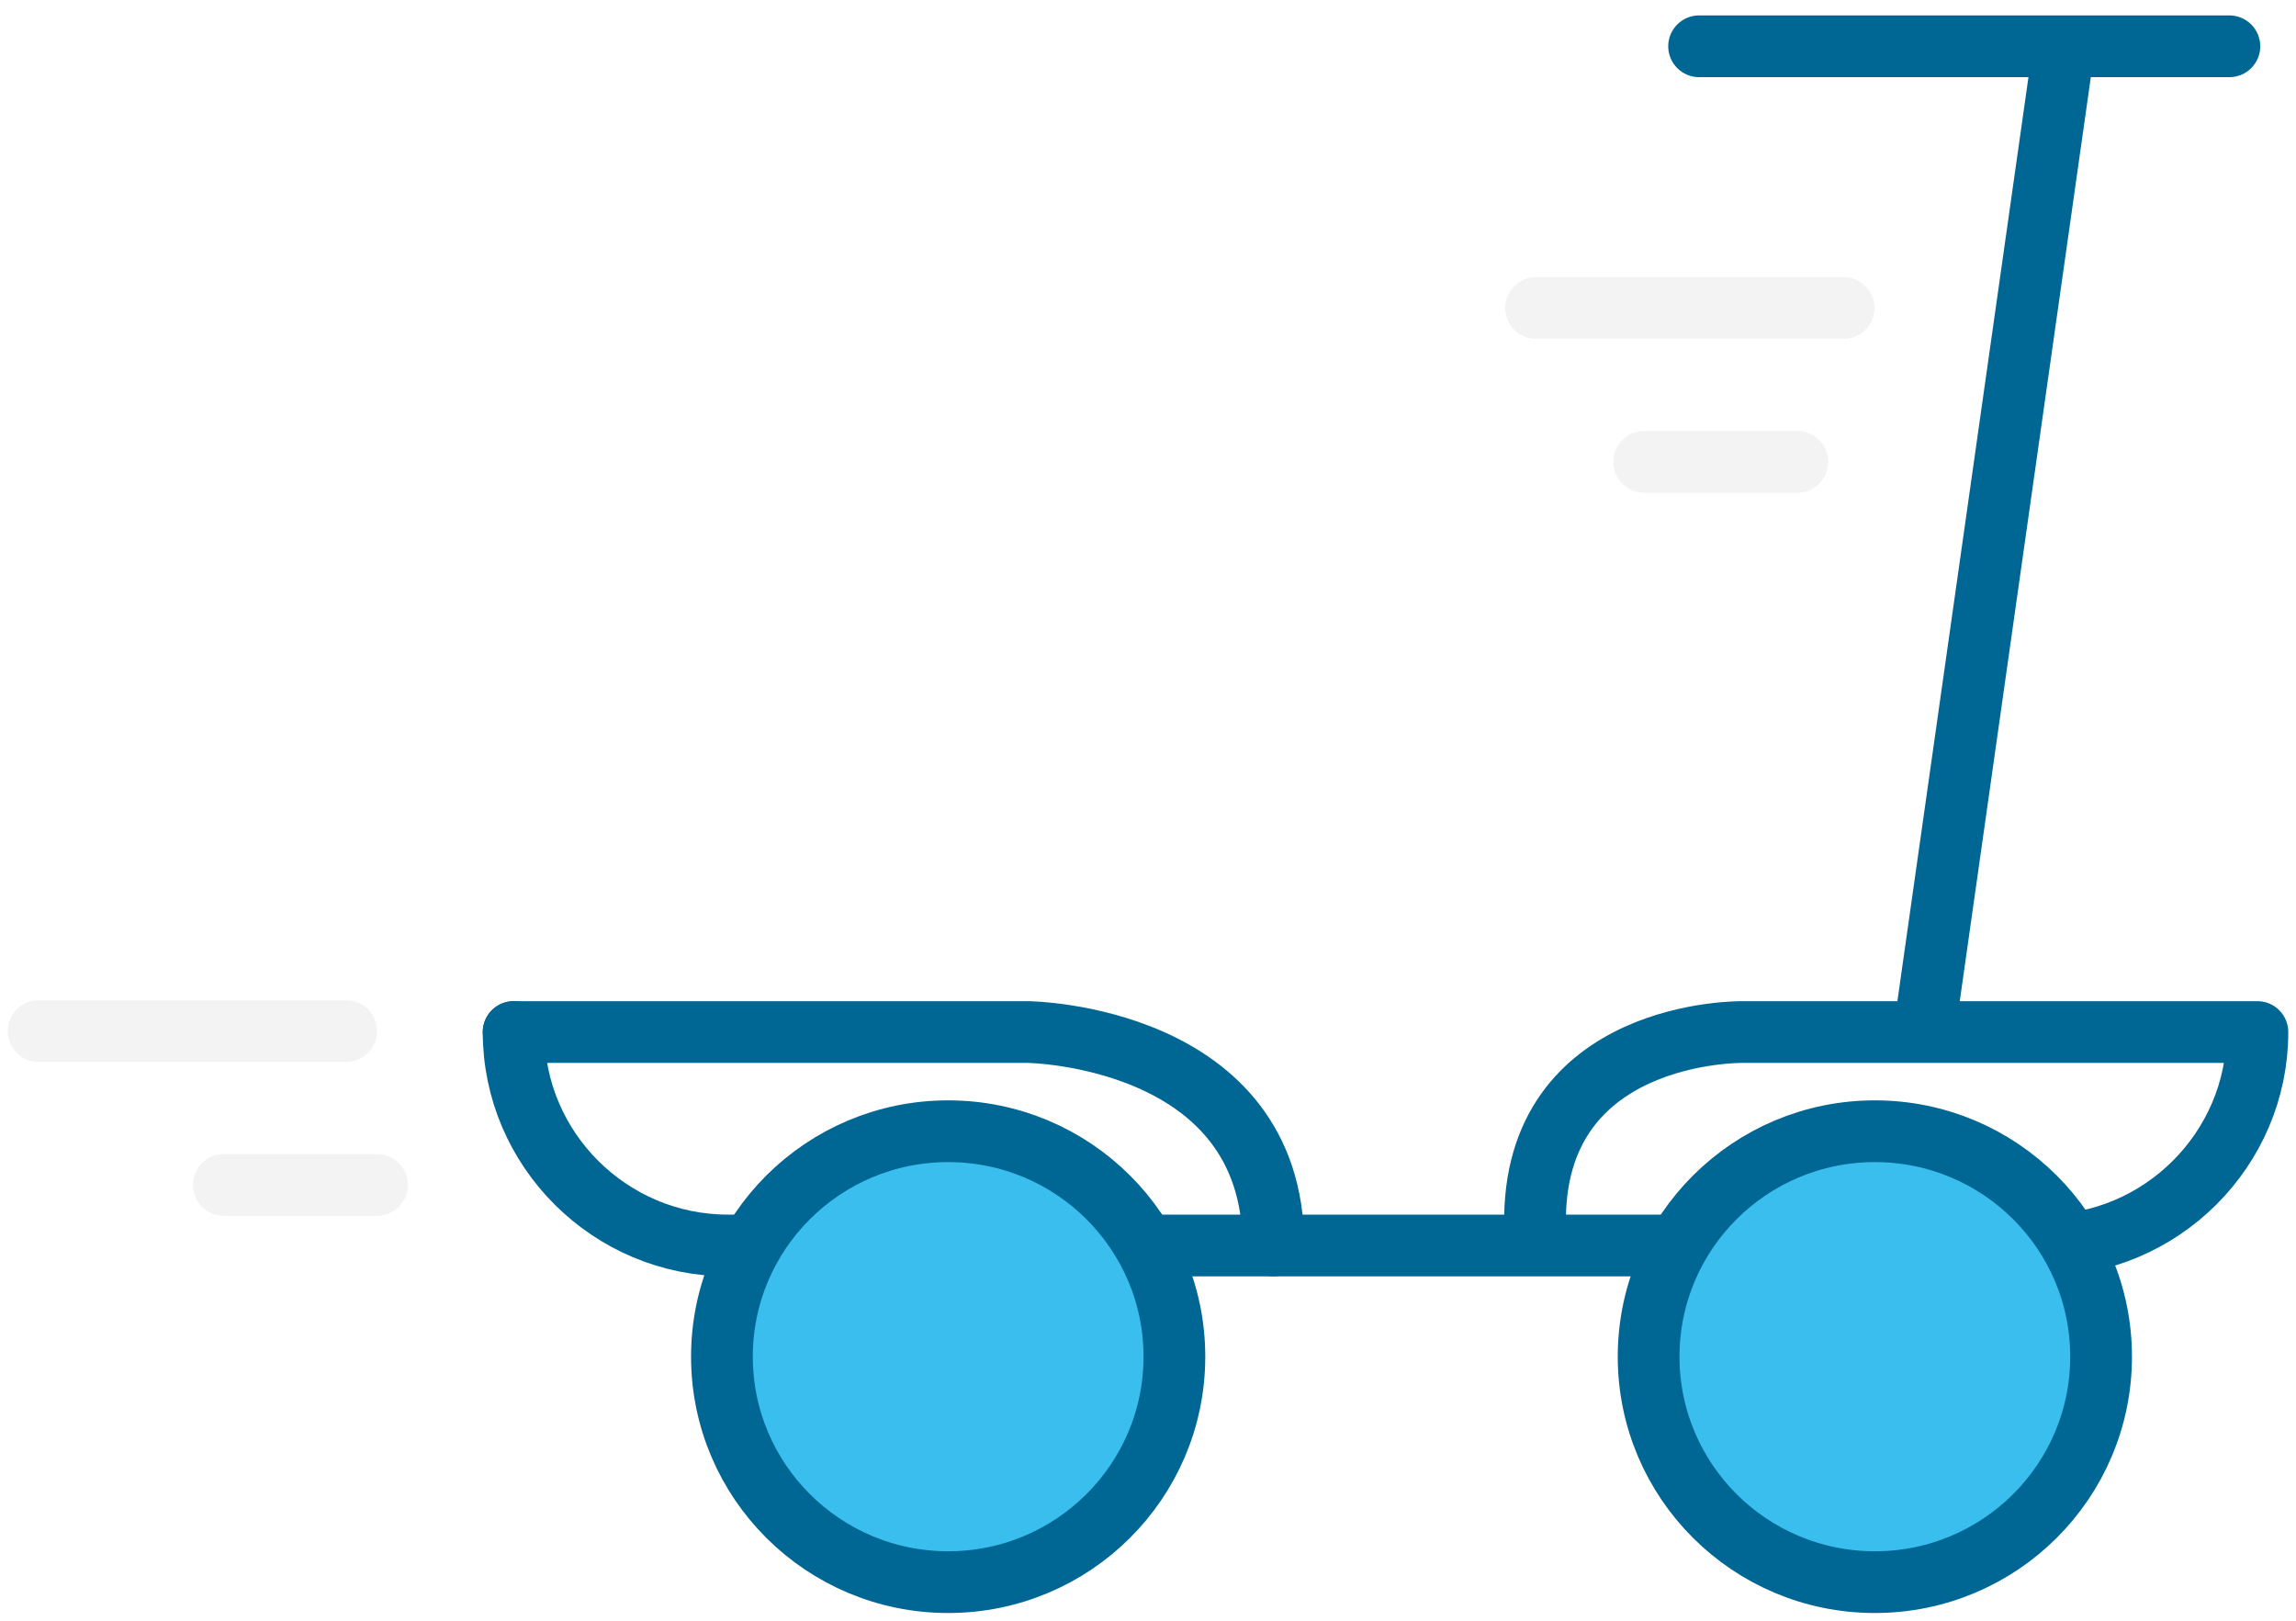
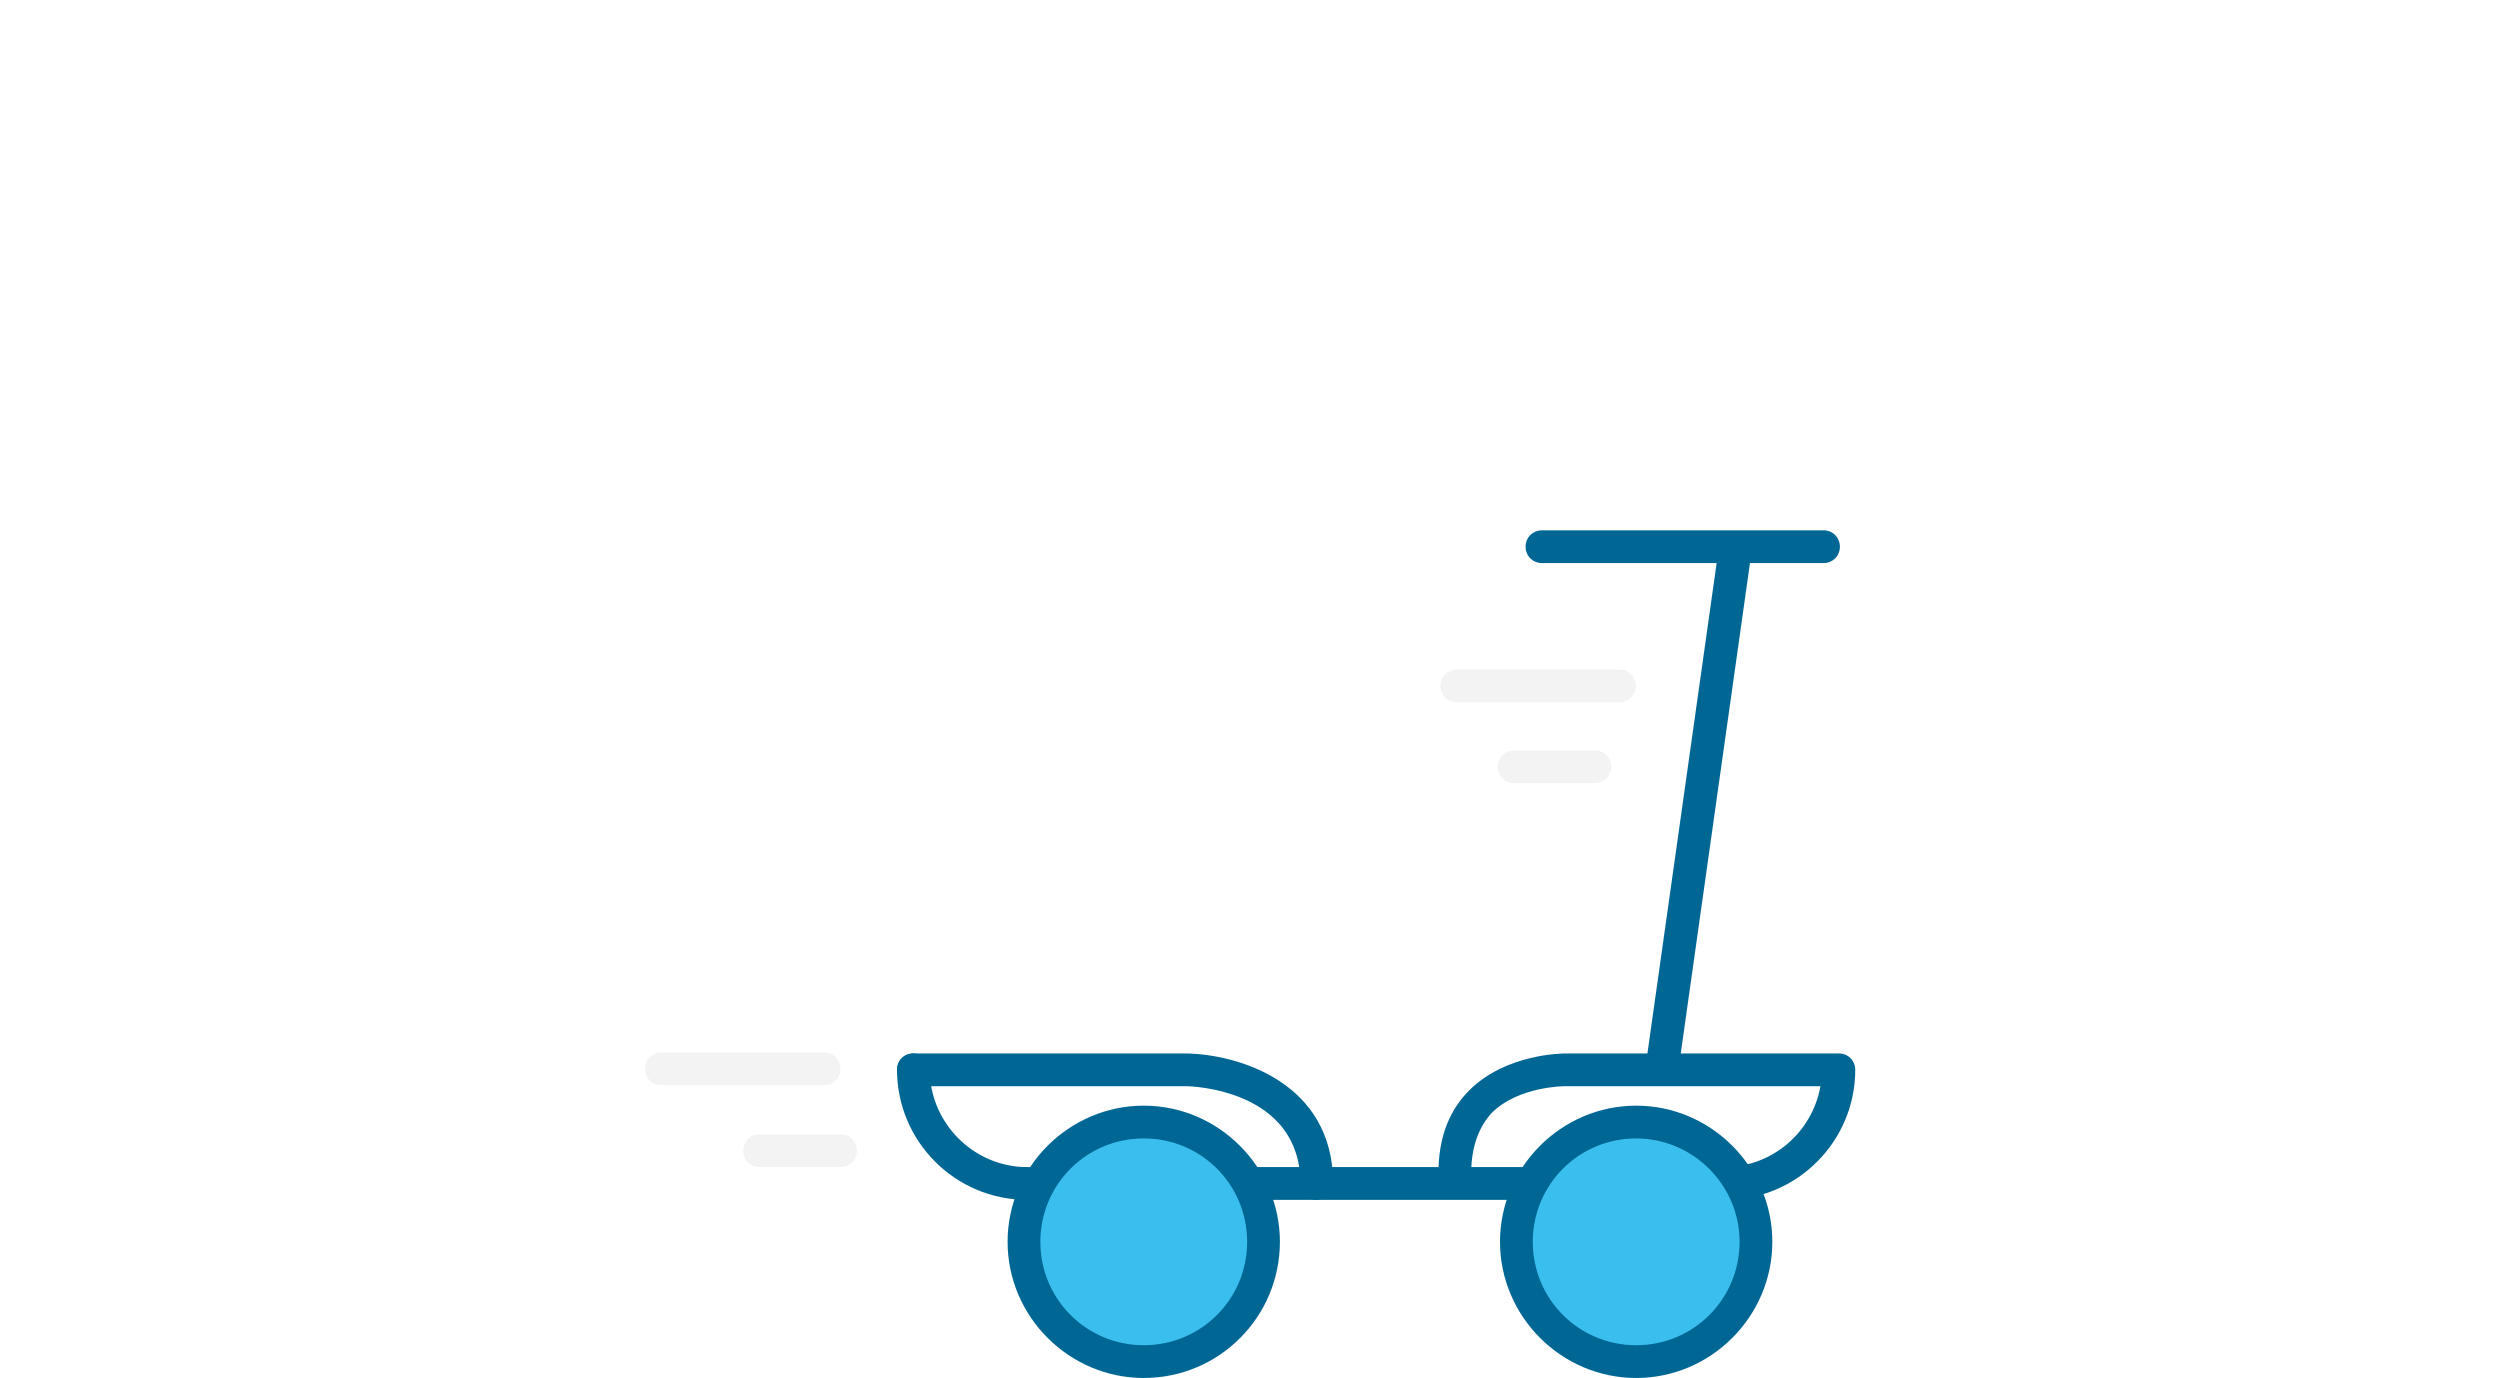
- <svg xmlns="http://www.w3.org/2000/svg" width="119px" height="84px" viewBox="0 0 119 84" version="1.1">
-   <g id="Page-1" stroke="none" stroke-width="1" fill="none" fill-rule="evenodd">
-     <g id="HOMEPAGE_FINAL" transform="translate(-738, -5196)">
-       <g id="PROCESSES_MVP" transform="translate(740, 5198)">
-         <g id="Group-17" transform="translate(24.62105, 0)">
-           <path d="M0,51.49 L0,51.49 C0,57.573 4.994,62.551 11.1,62.551 L79.279,62.551 C85.384,62.551 90.379,57.573 90.379,51.49 L90.379,51.49 L63.688,51.49 C63.688,51.49 52.765,51.314 52.941,61.497" id="Stroke-1" stroke="#006694" stroke-width="3.2" stroke-linecap="round" stroke-linejoin="round" />
-           <path d="M10.796,68.315 C10.796,61.862 16.046,56.63 22.521,56.63 C28.998,56.63 34.247,61.862 34.247,68.315 C34.247,74.768 28.998,80 22.521,80 C16.046,80 10.796,74.768 10.796,68.315" id="Fill-3" fill="#3ABEEE" />
-           <path d="M10.796,68.315 C10.796,61.862 16.046,56.63 22.521,56.63 C28.998,56.63 34.247,61.862 34.247,68.315 C34.247,74.768 28.998,80 22.521,80 C16.046,80 10.796,74.768 10.796,68.315 Z" id="Stroke-5" stroke="#006694" stroke-width="3.2" stroke-linecap="round" stroke-linejoin="round" />
-           <path d="M58.826,68.315 C58.826,61.862 64.076,56.63 70.551,56.63 C77.028,56.63 82.277,61.862 82.277,68.315 C82.277,74.768 77.028,80 70.551,80 C64.076,80 58.826,74.768 58.826,68.315" id="Fill-7" fill="#3ABEEE" />
-           <path d="M58.826,68.315 C58.826,61.862 64.076,56.63 70.551,56.63 C77.028,56.63 82.277,61.862 82.277,68.315 C82.277,74.768 77.028,80 70.551,80 C64.076,80 58.826,74.768 58.826,68.315 Z" id="Stroke-9" stroke="#006694" stroke-width="3.2" stroke-linecap="round" stroke-linejoin="round" />
-           <path d="M0,51.49 L26.691,51.49 C26.691,51.49 39.376,51.665 39.376,62.551" id="Stroke-11" stroke="#006694" stroke-width="3.2" stroke-linecap="round" stroke-linejoin="round" />
-           <line x1="80.337" y1="0.53" x2="73.202" y2="50.831" id="Stroke-13" stroke="#006694" stroke-width="3.2" stroke-linecap="round" stroke-linejoin="round" />
-           <line x1="61.442" y1="0.399" x2="88.926" y2="0.399" id="Stroke-15" stroke="#006694" stroke-width="3.2" stroke-linecap="round" stroke-linejoin="round" />
+ <svg xmlns="http://www.w3.org/2000/svg" version="1.1" id="Layer_1" x="0" y="0" viewBox="0 0 244.2 134.6" style="enable-background:new 0 0 244.2 134.6" xml:space="preserve">
+   <style>.st0{fill:#006694}.st1{fill-rule:evenodd;clip-rule:evenodd;fill:#3abeee}.st2{fill:#f3f3f3}</style>
+   <g id="Page-1_00000073721191428295996780000002773827382550113438_">
+     <g id="BARNES_HOME-EXTENDED-v4_00000024713039359098128420000000578461797751628735_" transform="translate(-751.4 -5196.799)">
+       <g id="DEFINE" transform="translate(685 5144)">
+         <g id="Group-4" transform="translate(68 54)">
+           <g id="Group-17" transform="translate(24.621)">
+             <path class="st0" d="M142.3 116H74.1c-7 0-12.7-5.7-12.7-12.7 0-.9.7-1.6 1.6-1.6s1.6.7 1.6 1.6c0 5.2 4.3 9.5 9.5 9.5h40.2c.1-3.1 1.1-5.6 3-7.5 3.6-3.6 9.2-3.6 9.4-3.6h26.7c.9 0 1.6.7 1.6 1.6 0 7-5.7 12.7-12.7 12.7zm-24.8-3.2h24.7c4.7 0 8.6-3.4 9.4-7.9h-25s-4.5 0-7.1 2.6c-1.2 1.3-1.9 3.1-2 5.3z" id="Stroke-1_00000043445804309476682350000011085080140858774686_" />
+             <path class="st1" d="M73.8 120.1c0-6.5 5.2-11.7 11.7-11.7 6.5 0 11.7 5.2 11.7 11.7 0 6.5-5.2 11.7-11.7 11.7-6.5 0-11.7-5.2-11.7-11.7" id="Fill-3" />
+             <path class="st0" d="M85.5 133.4c-7.3 0-13.3-6-13.3-13.3s6-13.3 13.3-13.3c7.3 0 13.3 6 13.3 13.3s-5.9 13.3-13.3 13.3zm0-23.4c-5.6 0-10.1 4.5-10.1 10.1s4.5 10.1 10.1 10.1 10.1-4.5 10.1-10.1S91.1 110 85.5 110z" id="Stroke-5_00000067216759210095828470000014428837661749434029_" />
+             <path class="st1" d="M121.8 120.1c0-6.5 5.2-11.7 11.7-11.7 6.5 0 11.7 5.2 11.7 11.7 0 6.5-5.2 11.7-11.7 11.7-6.4 0-11.7-5.2-11.7-11.7" id="Fill-7_00000044164706882603338640000006259251312246549139_" />
+             <path class="st0" d="M133.6 133.4c-7.3 0-13.3-6-13.3-13.3s6-13.3 13.3-13.3 13.3 6 13.3 13.3-6 13.3-13.3 13.3zm0-23.4c-5.6 0-10.1 4.5-10.1 10.1s4.5 10.1 10.1 10.1 10.1-4.5 10.1-10.1-4.6-10.1-10.1-10.1z" id="Stroke-9_00000013189658650579985410000016291464327370614956_" />
+             <path class="st0" d="M102.4 116c-.9 0-1.6-.7-1.6-1.6 0-9.2-10.7-9.5-11.1-9.5H63c-.9 0-1.6-.7-1.6-1.6s.7-1.6 1.6-1.6h26.7c5 .1 14.3 2.8 14.3 12.7 0 .8-.7 1.6-1.6 1.6z" id="Stroke-11" />
+             <path class="st0" d="M136.2 104.2h-.2c-.9-.1-1.5-.9-1.4-1.8l7.1-50.3c.1-.9.9-1.5 1.8-1.4.9.1 1.5.9 1.4 1.8l-7.1 50.3c-.1.9-.8 1.4-1.6 1.4z" id="Stroke-13" />
+             <path class="st0" d="M151.9 53.8h-27.5c-.9 0-1.6-.7-1.6-1.6s.7-1.6 1.6-1.6h27.5c.9 0 1.6.7 1.6 1.6s-.7 1.6-1.6 1.6z" id="Stroke-15" />
+           </g>
+           <path class="st2" d="M156.6 67.4h-15.9c-.9 0-1.6-.7-1.6-1.6s.7-1.6 1.6-1.6h15.9c.9 0 1.6.7 1.6 1.6s-.8 1.6-1.6 1.6z" id="Path-5-Copy" />
+           <path class="st2" d="M78.9 104.8H63c-.9 0-1.6-.7-1.6-1.6s.7-1.6 1.6-1.6h15.9c.9 0 1.6.7 1.6 1.6s-.7 1.6-1.6 1.6z" id="Path-5-Copy-3" />
+           <path class="st2" d="M80.5 112.8h-7.9c-.9 0-1.6-.7-1.6-1.6s.7-1.6 1.6-1.6h7.9c.9 0 1.6.7 1.6 1.6s-.7 1.6-1.6 1.6z" id="Path-5-Copy-8" />
+           <path class="st2" d="M154.2 75.3h-7.9c-.9 0-1.6-.7-1.6-1.6s.7-1.6 1.6-1.6h7.9c.9 0 1.6.7 1.6 1.6s-.8 1.6-1.6 1.6z" id="Path-5-Copy-2" />
        </g>
-         <line x1="93.555" y1="13.962" x2="77.614" y2="13.962" id="Path-5-Copy" stroke="#F3F3F3" stroke-width="3.2" stroke-linecap="round" stroke-linejoin="round" />
-         <line x1="15.942" y1="51.439" x2="4.21369228e-16" y2="51.439" id="Path-5-Copy-3" stroke="#F3F3F3" stroke-width="3.2" stroke-linecap="round" stroke-linejoin="round" />
-         <line x1="17.542" y1="59.413" x2="9.602" y2="59.413" id="Path-5-Copy-8" stroke="#F3F3F3" stroke-width="3.2" stroke-linecap="round" stroke-linejoin="round" />
-         <line x1="91.155" y1="21.936" x2="83.215" y2="21.936" id="Path-5-Copy-2" stroke="#F3F3F3" stroke-width="3.2" stroke-linecap="round" stroke-linejoin="round" />
      </g>
    </g>
  </g>
</svg>
